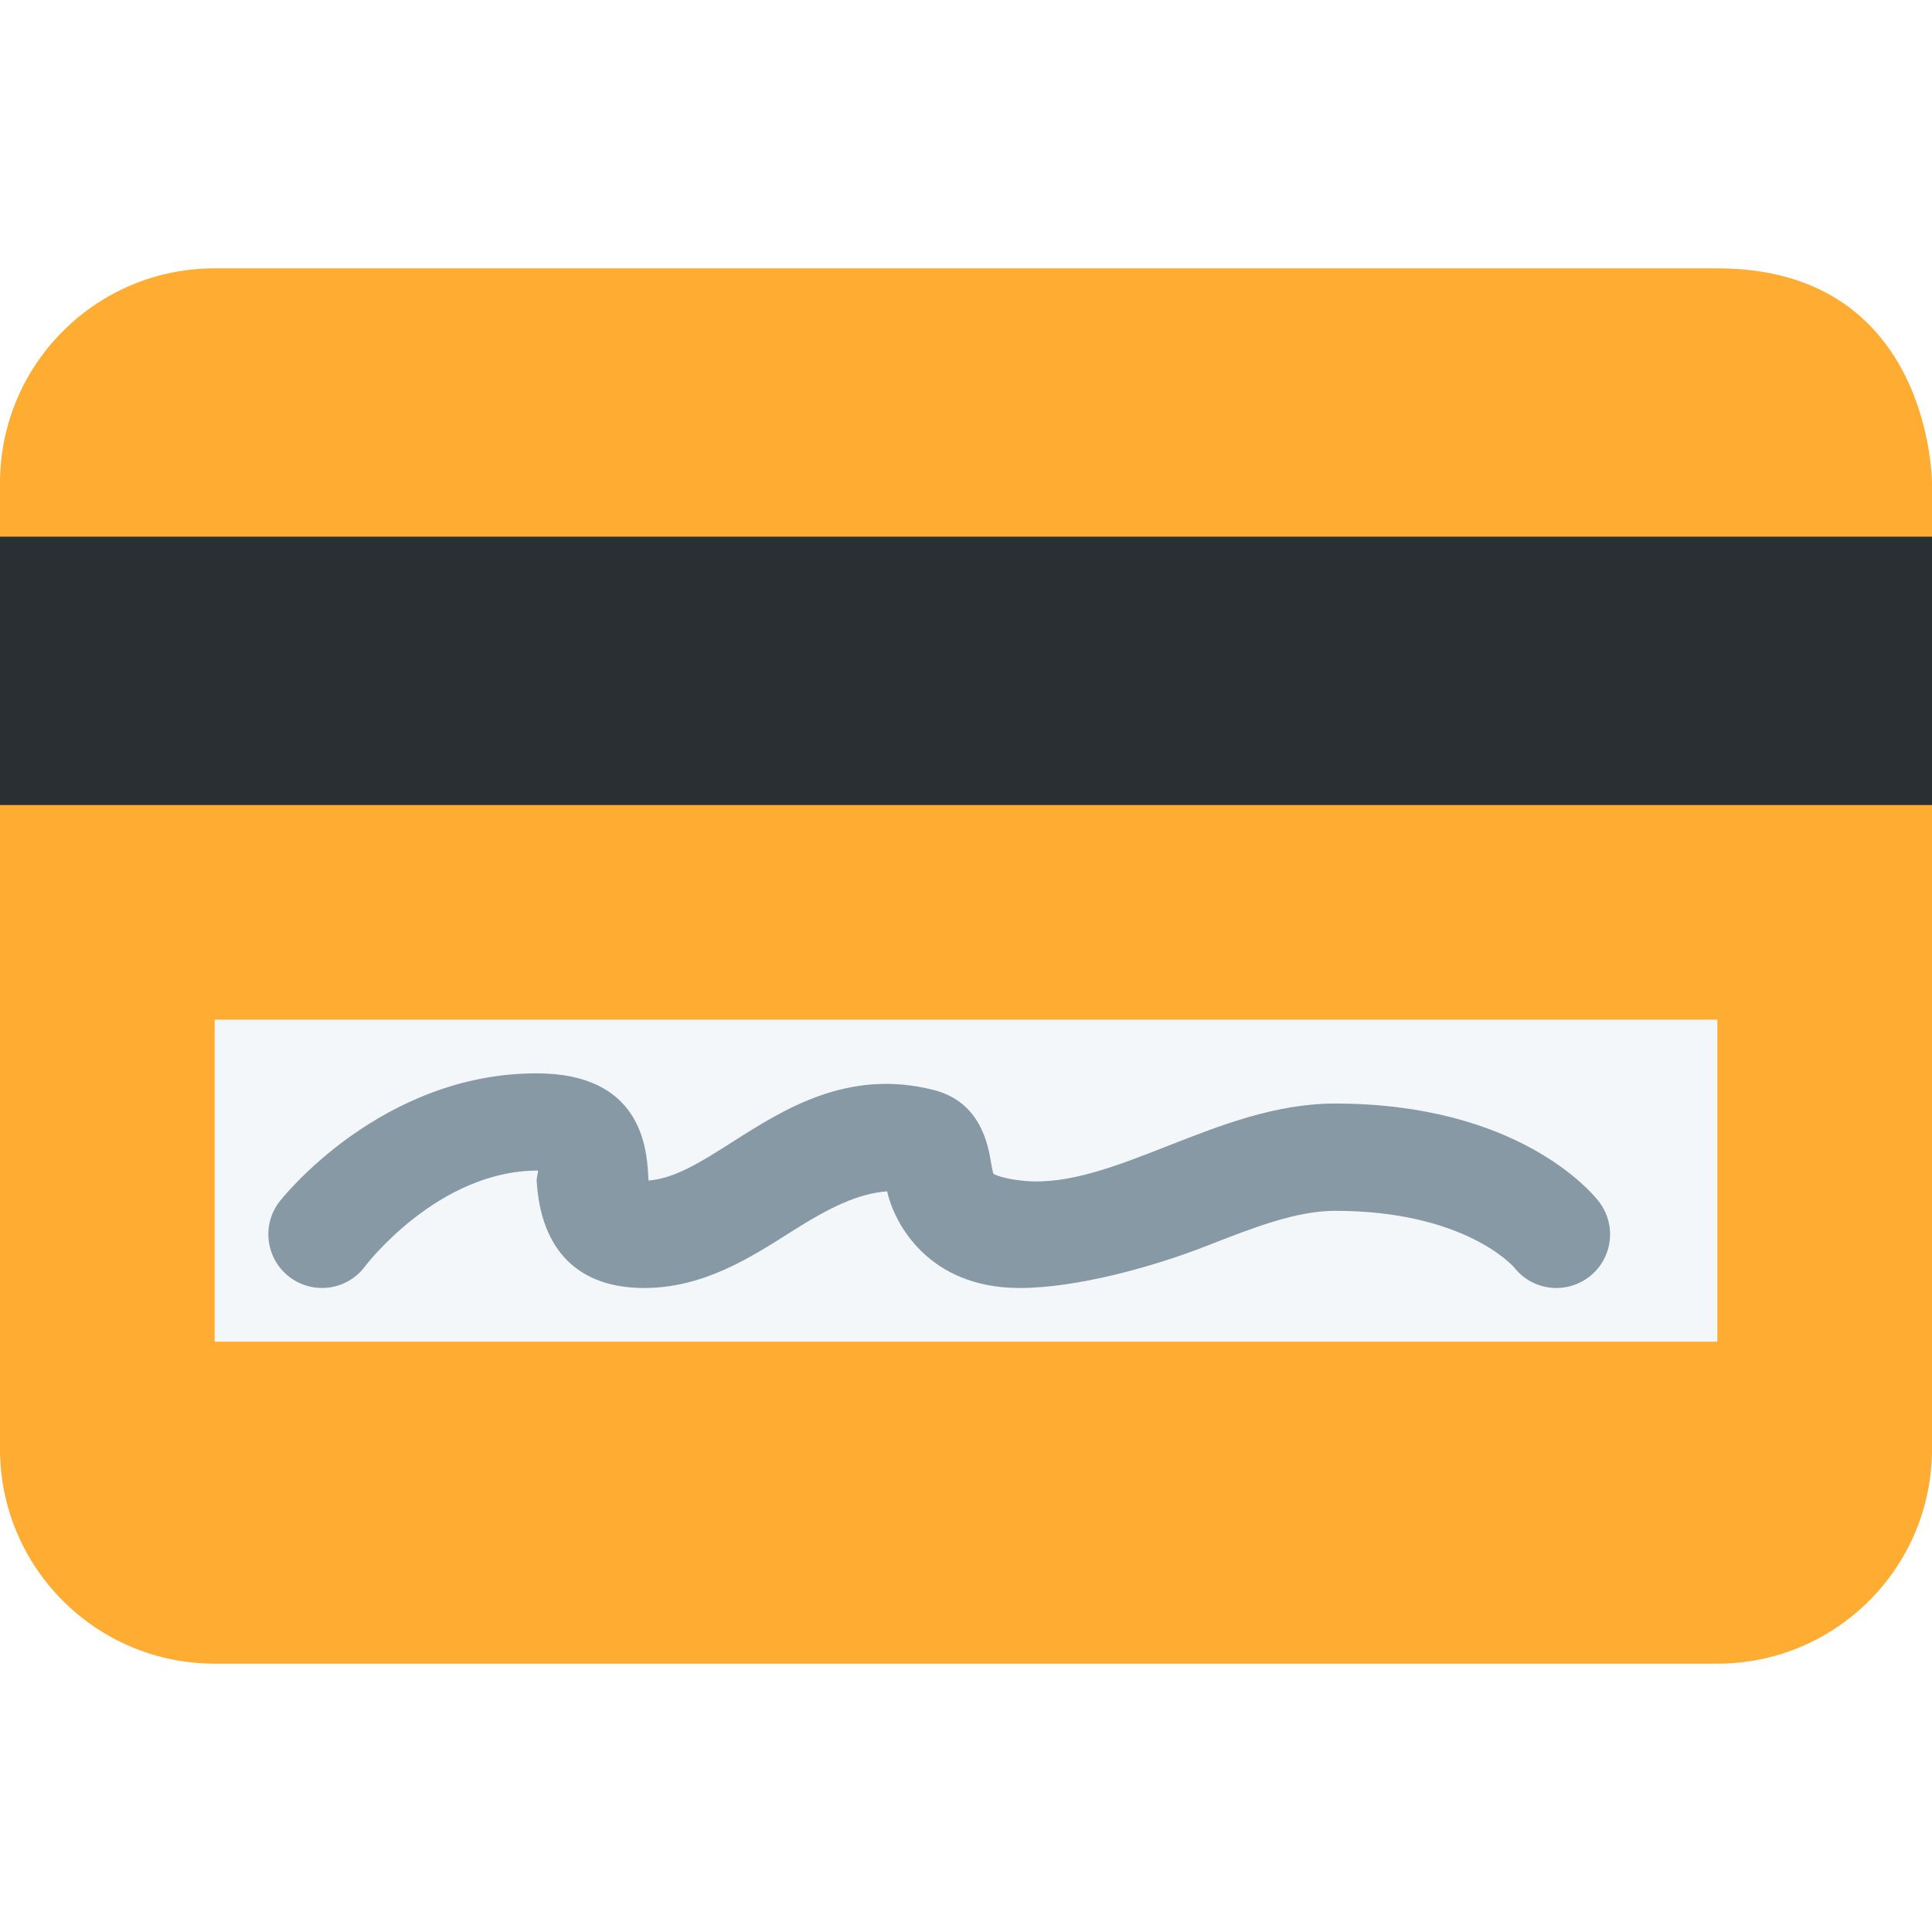
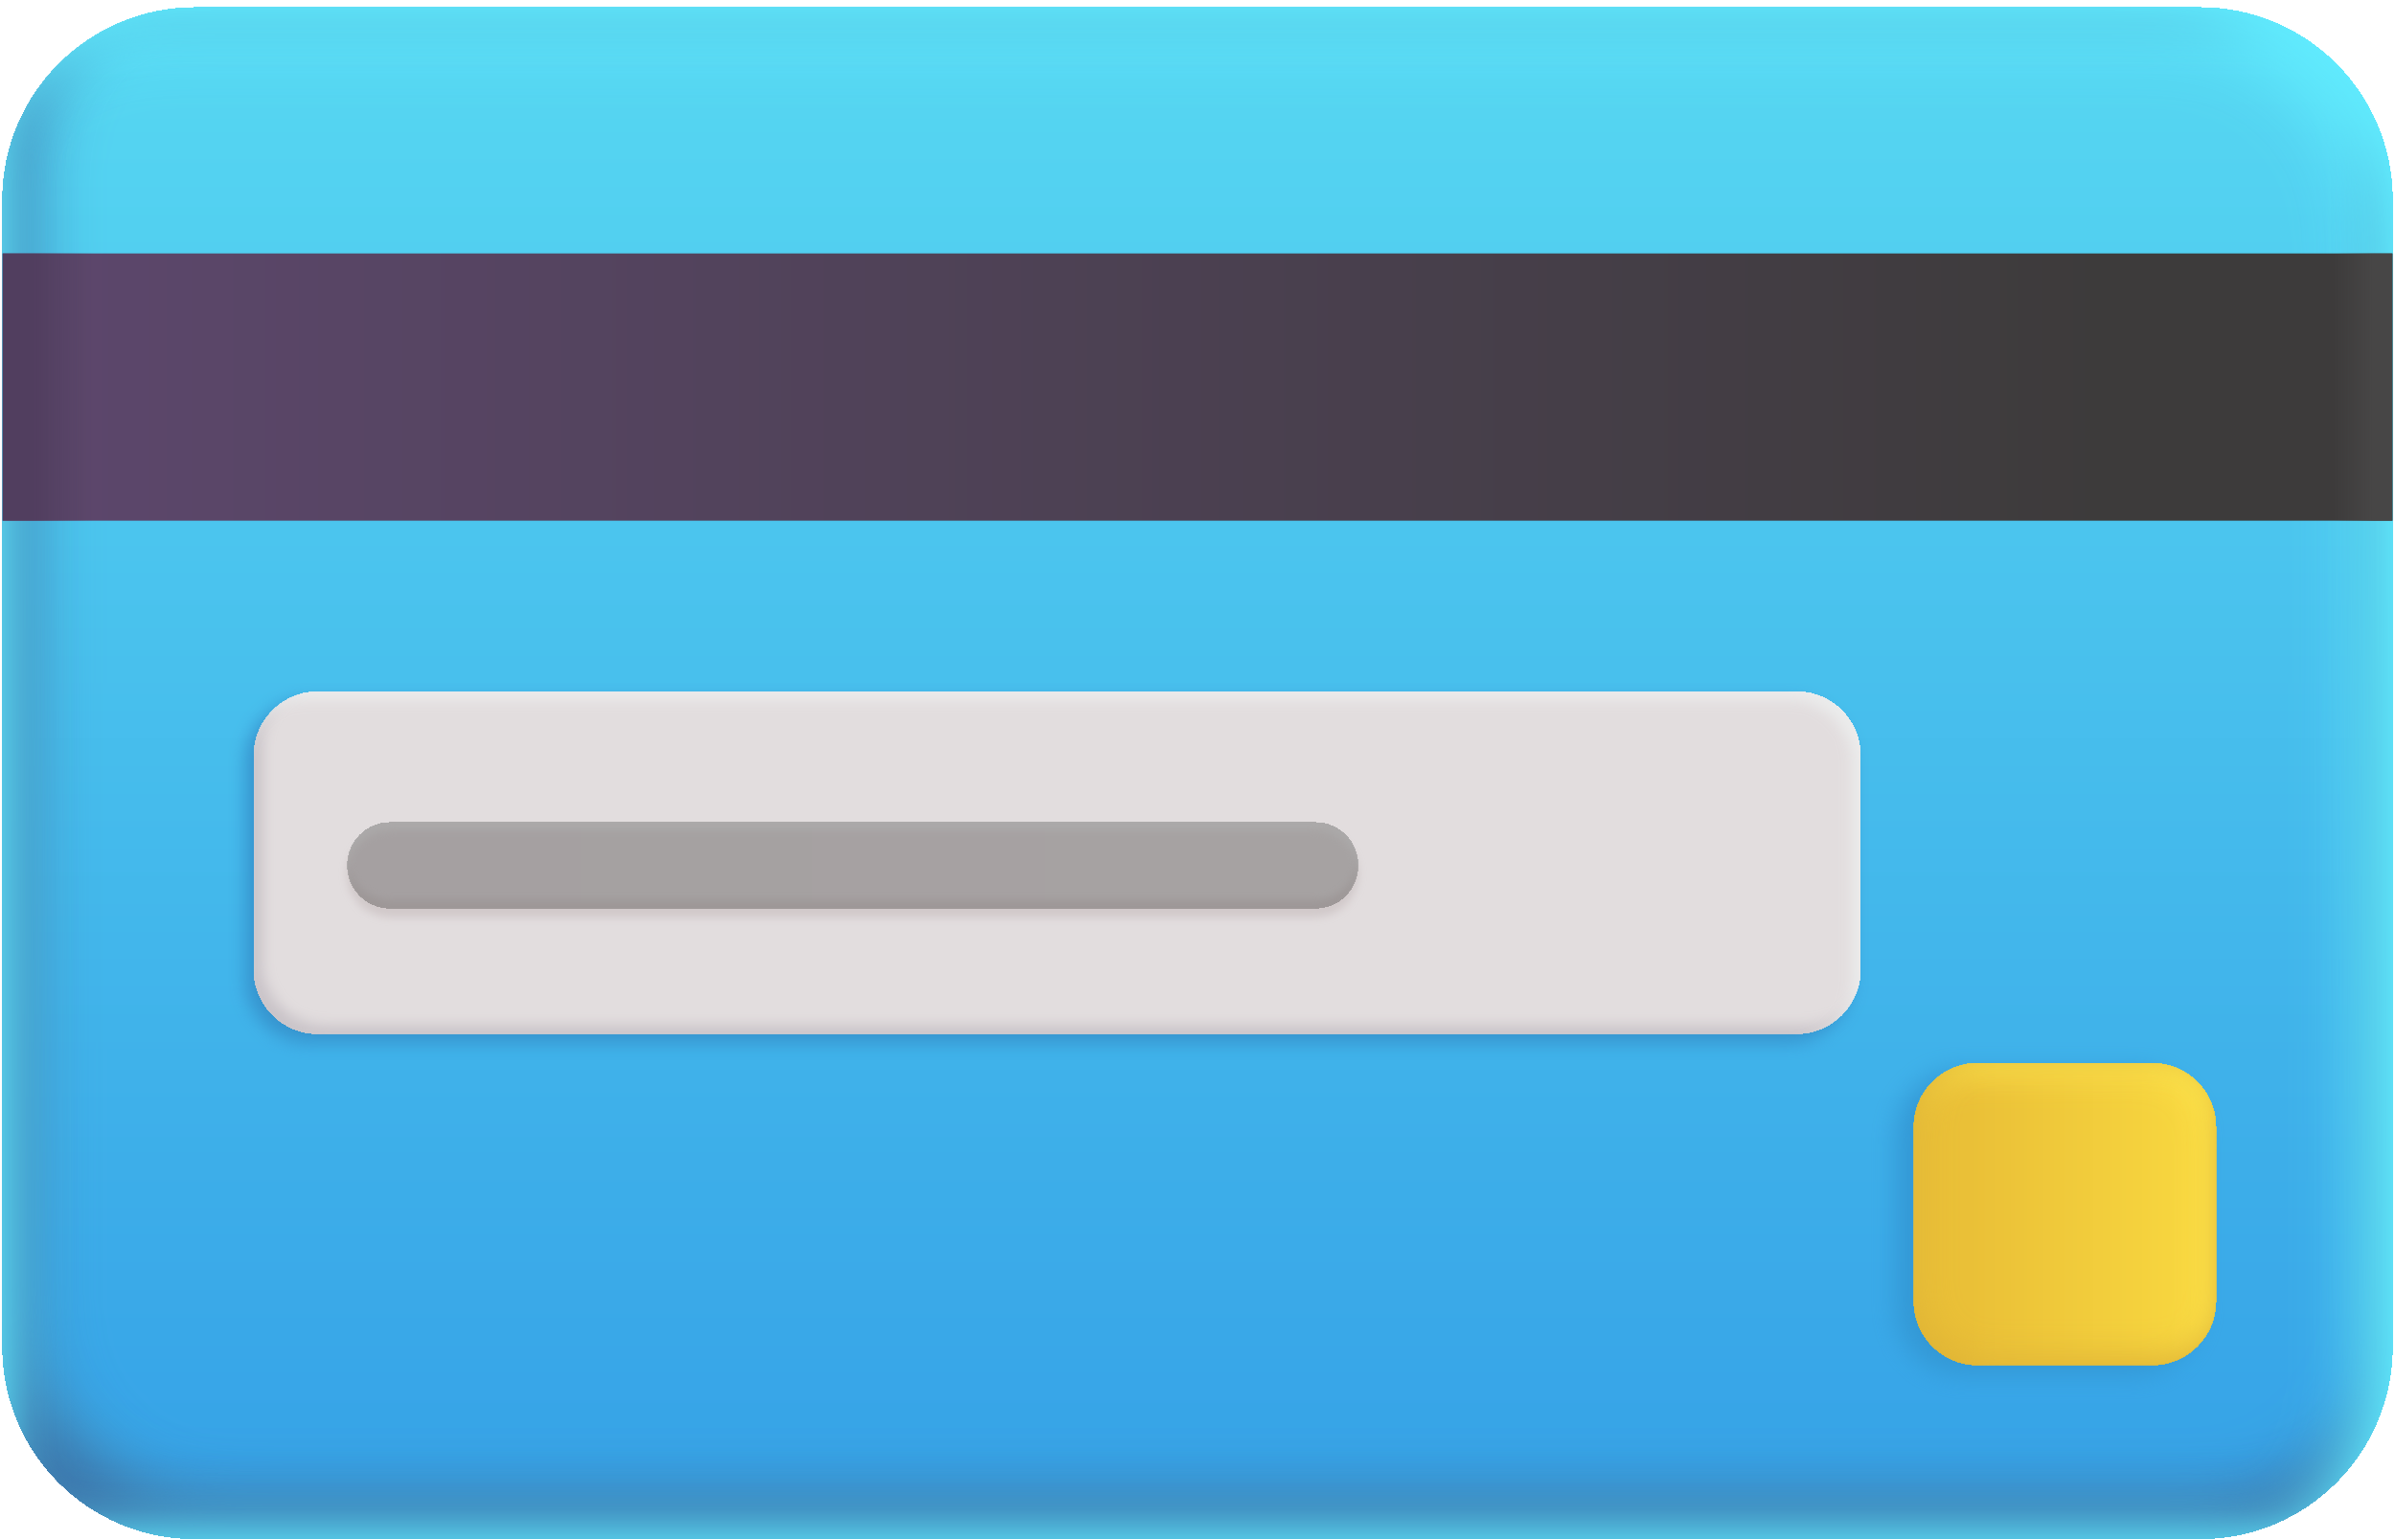
- <svg xmlns="http://www.w3.org/2000/svg" viewBox="0 0 36 36">
-   <path fill="#FFAC33" d="M4 5C1.791 5 0 6.791 0 9v18c0 2.209 1.791 4 4 4h28c2.209 0 4-1.791 4-4V9s0-4-4-4H4z" />
-   <path fill="#292F33" d="M0 10h36v5H0z" />
-   <path fill="#F4F7F9" d="M4 19h28v6H4z" />
-   <path fill="#8899A6" d="M19 24c-1.703 0-2.341-1.21-2.469-1.801-.547.041-1.08.303-1.805.764C13.961 23.449 13.094 24 12 24c-1.197 0-1.924-.675-2-2-.003-.056.038-.188.021-.188-1.858 0-3.202 1.761-3.215 1.779-.195.267-.499.409-.806.409-.206 0-.413-.063-.591-.194-.445-.327-.542-.953-.215-1.398C5.271 22.303 7.11 20 10 20c1.937 0 2.048 1.375 2.078 1.888l.007.109c.486-.034.991-.354 1.57-.723.961-.61 2.153-1.371 3.75-.962.871.223 1.007 1.031 1.059 1.336.013.076.032.19.049.226.007 0 .146.091.577.13.82.075 1.721-.279 2.675-.653.988-.388 2.01-.788 3.111-.788 3.389 0 4.767 1.635 4.913 1.821.34.435.264 1.063-.171 1.403-.175.137-.381.207-.587.213-.307.009-.613-.123-.817-.384-.024-.027-.93-1.054-3.337-1.054-.723 0-1.528.315-2.381.649-1.009.396-2.434.789-3.496.789z" />
+ <svg xmlns="http://www.w3.org/2000/svg" viewBox="2.00 11.88 28.00 18.00">
+   <g fill="none">
+     <g filter="url(#creditcard-i8yW00c)">
+       <rect width="27.938" height="17.906" x="2.031" y="11.969" fill="url(#creditcard-imnVPnE)" rx="2.25" />
+     </g>
+     <path fill="url(#creditcard-iPRfmAe)" d="M2.031 17.969v-3.125H29.97v3.125z" />
+     <path fill="url(#creditcard-i0bssNd)" d="M2.031 17.969v-3.125H29.97v3.125z" />
+     <path fill="url(#creditcard-iZr39Iz)" d="M2.031 17.969v-3.125H29.97v3.125z" />
+     <g filter="url(#creditcard-ivC2Cza)">
+       <path fill="#E2DDDE" d="M5.719 23.969a.75.75 0 0 1-.75-.75v-2.5a.75.75 0 0 1 .75-.75H23a.75.75 0 0 1 .75.75v2.5a.75.75 0 0 1-.75.75z" />
+     </g>
+     <g filter="url(#creditcard-iVcl5Cb)">
+       <rect width="11.813" height="1" x="6.063" y="21.5" fill="url(#creditcard-ieFVt8l)" rx=".5" />
+     </g>
+     <g filter="url(#creditcard-iTkPicb)">
+       <rect width="3.531" height="3.531" x="24.375" y="24.313" fill="url(#creditcard-iubrKIe)" rx=".75" />
+     </g>
+     <defs>
+       <linearGradient id="creditcard-imnVPnE" x1="16" x2="16" y1="11.969" y2="29.063" gradientUnits="userSpaceOnUse">
+         <stop stop-color="#57D8F2" />
+         <stop offset="1" stop-color="#36A3E7" />
+       </linearGradient>
+       <linearGradient id="creditcard-iPRfmAe" x1="2.031" x2="29.969" y1="17.063" y2="17.063" gradientUnits="userSpaceOnUse">
+         <stop stop-color="#5D476D" />
+         <stop offset=".88" stop-color="#3D3B3B" />
+       </linearGradient>
+       <linearGradient id="creditcard-i0bssNd" x1="2.031" x2="3.535" y1="16.794" y2="16.794" gradientUnits="userSpaceOnUse">
+         <stop offset=".239" stop-color="#513E5F" />
+         <stop offset=".707" stop-color="#513E5F" stop-opacity="0" />
+       </linearGradient>
+       <linearGradient id="creditcard-iZr39Iz" x1="29.969" x2="29.281" y1="16.938" y2="16.938" gradientUnits="userSpaceOnUse">
+         <stop offset=".328" stop-color="#474646" />
+         <stop offset="1" stop-color="#474646" stop-opacity="0" />
+       </linearGradient>
+       <linearGradient id="creditcard-ieFVt8l" x1="6.063" x2="16.938" y1="22" y2="22" gradientUnits="userSpaceOnUse">
+         <stop stop-color="#A5A0A1" />
+         <stop offset="1" stop-color="#A6A2A2" />
+       </linearGradient>
+       <linearGradient id="creditcard-iubrKIe" x1="27.906" x2="25.031" y1="25.719" y2="25.719" gradientUnits="userSpaceOnUse">
+         <stop stop-color="#F9D940" />
+         <stop offset="1" stop-color="#EAC037" />
+       </linearGradient>
+       <filter id="creditcard-i8yW00c" width="28.738" height="18.706" x="1.631" y="11.569" color-interpolation-filters="sRGB" filterUnits="userSpaceOnUse">
+         <feFlood flood-opacity="0" result="BackgroundImageFix" />
+         <feBlend in="SourceGraphic" in2="BackgroundImageFix" result="shape" />
+         <feColorMatrix in="SourceAlpha" result="hardAlpha" values="0 0 0 0 0 0 0 0 0 0 0 0 0 0 0 0 0 0 127 0" />
+         <feOffset dx=".4" dy="-.4" />
+         <feGaussianBlur stdDeviation=".375" />
+         <feComposite in2="hardAlpha" k2="-1" k3="1" operator="arithmetic" />
+         <feColorMatrix values="0 0 0 0 0.255 0 0 0 0 0.58 0 0 0 0 0.765 0 0 0 1 0" />
+         <feBlend in2="shape" result="effect1_innerShadow_18_21638" />
+         <feColorMatrix in="SourceAlpha" result="hardAlpha" values="0 0 0 0 0 0 0 0 0 0 0 0 0 0 0 0 0 0 127 0" />
+         <feOffset dy="-.4" />
+         <feGaussianBlur stdDeviation=".375" />
+         <feComposite in2="hardAlpha" k2="-1" k3="1" operator="arithmetic" />
+         <feColorMatrix values="0 0 0 0 0.224 0 0 0 0 0.42 0 0 0 0 0.639 0 0 0 1 0" />
+         <feBlend in2="effect1_innerShadow_18_21638" result="effect2_innerShadow_18_21638" />
+         <feColorMatrix in="SourceAlpha" result="hardAlpha" values="0 0 0 0 0 0 0 0 0 0 0 0 0 0 0 0 0 0 127 0" />
+         <feOffset dx="-.4" dy=".4" />
+         <feGaussianBlur stdDeviation=".375" />
+         <feComposite in2="hardAlpha" k2="-1" k3="1" operator="arithmetic" />
+         <feColorMatrix values="0 0 0 0 0.38 0 0 0 0 0.929 0 0 0 0 1 0 0 0 1 0" />
+         <feBlend in2="effect2_innerShadow_18_21638" result="effect3_innerShadow_18_21638" />
+       </filter>
+       <filter id="creditcard-ivC2Cza" width="19.181" height="4.4" x="4.669" y="19.869" color-interpolation-filters="sRGB" filterUnits="userSpaceOnUse">
+         <feFlood flood-opacity="0" result="BackgroundImageFix" />
+         <feColorMatrix in="SourceAlpha" result="hardAlpha" values="0 0 0 0 0 0 0 0 0 0 0 0 0 0 0 0 0 0 127 0" />
+         <feOffset dx="-.1" dy=".1" />
+         <feGaussianBlur stdDeviation=".1" />
+         <feComposite in2="hardAlpha" operator="out" />
+         <feColorMatrix values="0 0 0 0 0.212 0 0 0 0 0.58 0 0 0 0 0.808 0 0 0 1 0" />
+         <feBlend in2="BackgroundImageFix" result="effect1_dropShadow_18_21638" />
+         <feBlend in="SourceGraphic" in2="effect1_dropShadow_18_21638" result="shape" />
+         <feColorMatrix in="SourceAlpha" result="hardAlpha" values="0 0 0 0 0 0 0 0 0 0 0 0 0 0 0 0 0 0 127 0" />
+         <feOffset dx=".1" dy="-.1" />
+         <feGaussianBlur stdDeviation=".075" />
+         <feComposite in2="hardAlpha" k2="-1" k3="1" operator="arithmetic" />
+         <feColorMatrix values="0 0 0 0 0.788 0 0 0 0 0.765 0 0 0 0 0.784 0 0 0 1 0" />
+         <feBlend in2="shape" result="effect2_innerShadow_18_21638" />
+         <feColorMatrix in="SourceAlpha" result="hardAlpha" values="0 0 0 0 0 0 0 0 0 0 0 0 0 0 0 0 0 0 127 0" />
+         <feOffset dx="-.1" dy=".1" />
+         <feGaussianBlur stdDeviation=".075" />
+         <feComposite in2="hardAlpha" k2="-1" k3="1" operator="arithmetic" />
+         <feColorMatrix values="0 0 0 0 0.922 0 0 0 0 0.925 0 0 0 0 0.925 0 0 0 1 0" />
+         <feBlend in2="effect2_innerShadow_18_21638" result="effect3_innerShadow_18_21638" />
+       </filter>
+       <filter id="creditcard-iVcl5Cb" width="12.012" height="1.3" x="5.963" y="21.4" color-interpolation-filters="sRGB" filterUnits="userSpaceOnUse">
+         <feFlood flood-opacity="0" result="BackgroundImageFix" />
+         <feColorMatrix in="SourceAlpha" result="hardAlpha" values="0 0 0 0 0 0 0 0 0 0 0 0 0 0 0 0 0 0 127 0" />
+         <feOffset dy=".1" />
+         <feGaussianBlur stdDeviation=".05" />
+         <feComposite in2="hardAlpha" operator="out" />
+         <feColorMatrix values="0 0 0 0 0.82 0 0 0 0 0.788 0 0 0 0 0.792 0 0 0 1 0" />
+         <feBlend in2="BackgroundImageFix" result="effect1_dropShadow_18_21638" />
+         <feBlend in="SourceGraphic" in2="effect1_dropShadow_18_21638" result="shape" />
+         <feColorMatrix in="SourceAlpha" result="hardAlpha" values="0 0 0 0 0 0 0 0 0 0 0 0 0 0 0 0 0 0 127 0" />
+         <feOffset dy="-.1" />
+         <feGaussianBlur stdDeviation=".05" />
+         <feComposite in2="hardAlpha" k2="-1" k3="1" operator="arithmetic" />
+         <feColorMatrix values="0 0 0 0 0.616 0 0 0 0 0.592 0 0 0 0 0.592 0 0 0 1 0" />
+         <feBlend in2="shape" result="effect2_innerShadow_18_21638" />
+         <feColorMatrix in="SourceAlpha" result="hardAlpha" values="0 0 0 0 0 0 0 0 0 0 0 0 0 0 0 0 0 0 127 0" />
+         <feOffset dy=".1" />
+         <feGaussianBlur stdDeviation=".05" />
+         <feComposite in2="hardAlpha" k2="-1" k3="1" operator="arithmetic" />
+         <feColorMatrix values="0 0 0 0 0.671 0 0 0 0 0.663 0 0 0 0 0.663 0 0 0 1 0" />
+         <feBlend in2="effect2_innerShadow_18_21638" result="effect3_innerShadow_18_21638" />
+       </filter>
+       <filter id="creditcard-iTkPicb" width="4.131" height="4.131" x="23.875" y="24.113" color-interpolation-filters="sRGB" filterUnits="userSpaceOnUse">
+         <feFlood flood-opacity="0" result="BackgroundImageFix" />
+         <feColorMatrix in="SourceAlpha" result="hardAlpha" values="0 0 0 0 0 0 0 0 0 0 0 0 0 0 0 0 0 0 127 0" />
+         <feOffset dx="-.2" dy=".1" />
+         <feGaussianBlur stdDeviation=".15" />
+         <feComposite in2="hardAlpha" operator="out" />
+         <feColorMatrix values="0 0 0 0 0.2 0 0 0 0 0.596 0 0 0 0 0.835 0 0 0 1 0" />
+         <feBlend in2="BackgroundImageFix" result="effect1_dropShadow_18_21638" />
+         <feBlend in="SourceGraphic" in2="effect1_dropShadow_18_21638" result="shape" />
+         <feColorMatrix in="SourceAlpha" result="hardAlpha" values="0 0 0 0 0 0 0 0 0 0 0 0 0 0 0 0 0 0 127 0" />
+         <feOffset dx="-.1" dy=".1" />
+         <feGaussianBlur stdDeviation=".2" />
+         <feComposite in2="hardAlpha" k2="-1" k3="1" operator="arithmetic" />
+         <feColorMatrix values="0 0 0 0 0.996 0 0 0 0 0.906 0 0 0 0 0.31 0 0 0 1 0" />
+         <feBlend in2="shape" result="effect2_innerShadow_18_21638" />
+         <feColorMatrix in="SourceAlpha" result="hardAlpha" values="0 0 0 0 0 0 0 0 0 0 0 0 0 0 0 0 0 0 127 0" />
+         <feOffset dx=".1" dy="-.1" />
+         <feGaussianBlur stdDeviation=".2" />
+         <feComposite in2="hardAlpha" k2="-1" k3="1" operator="arithmetic" />
+         <feColorMatrix values="0 0 0 0 0.871 0 0 0 0 0.694 0 0 0 0 0.2 0 0 0 1 0" />
+         <feBlend in2="effect2_innerShadow_18_21638" result="effect3_innerShadow_18_21638" />
+       </filter>
+     </defs>
+   </g>
</svg>
